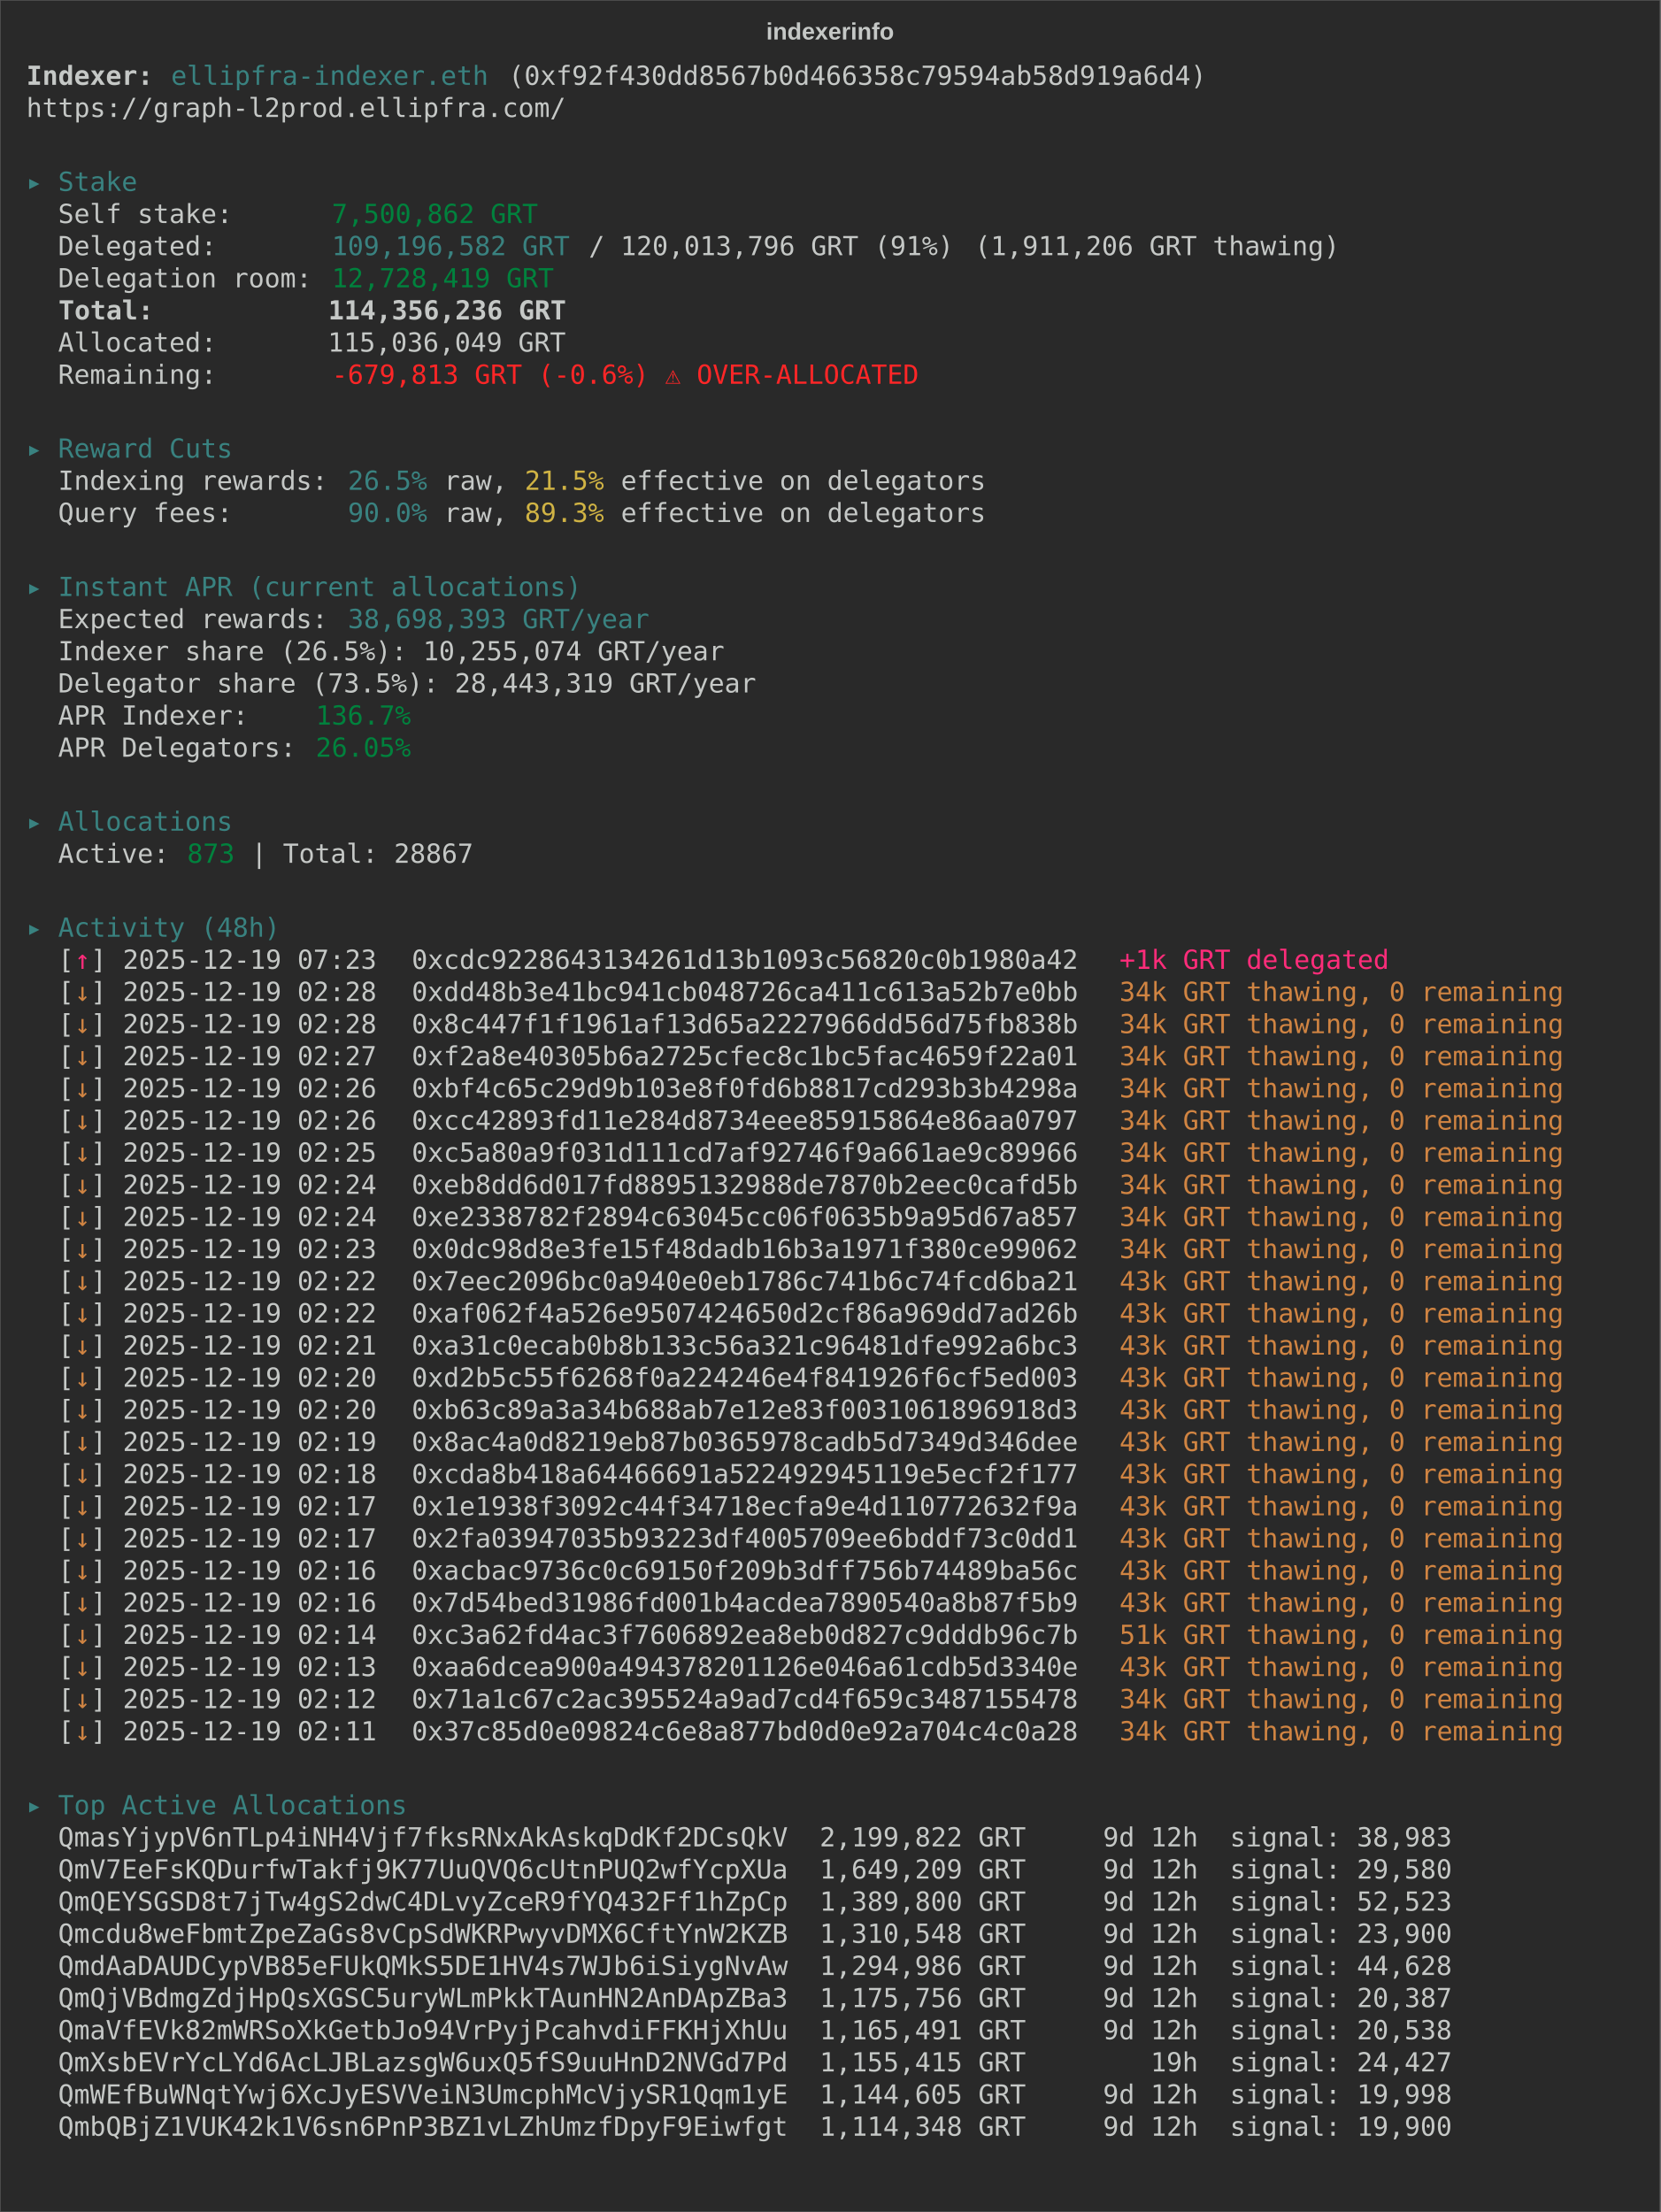
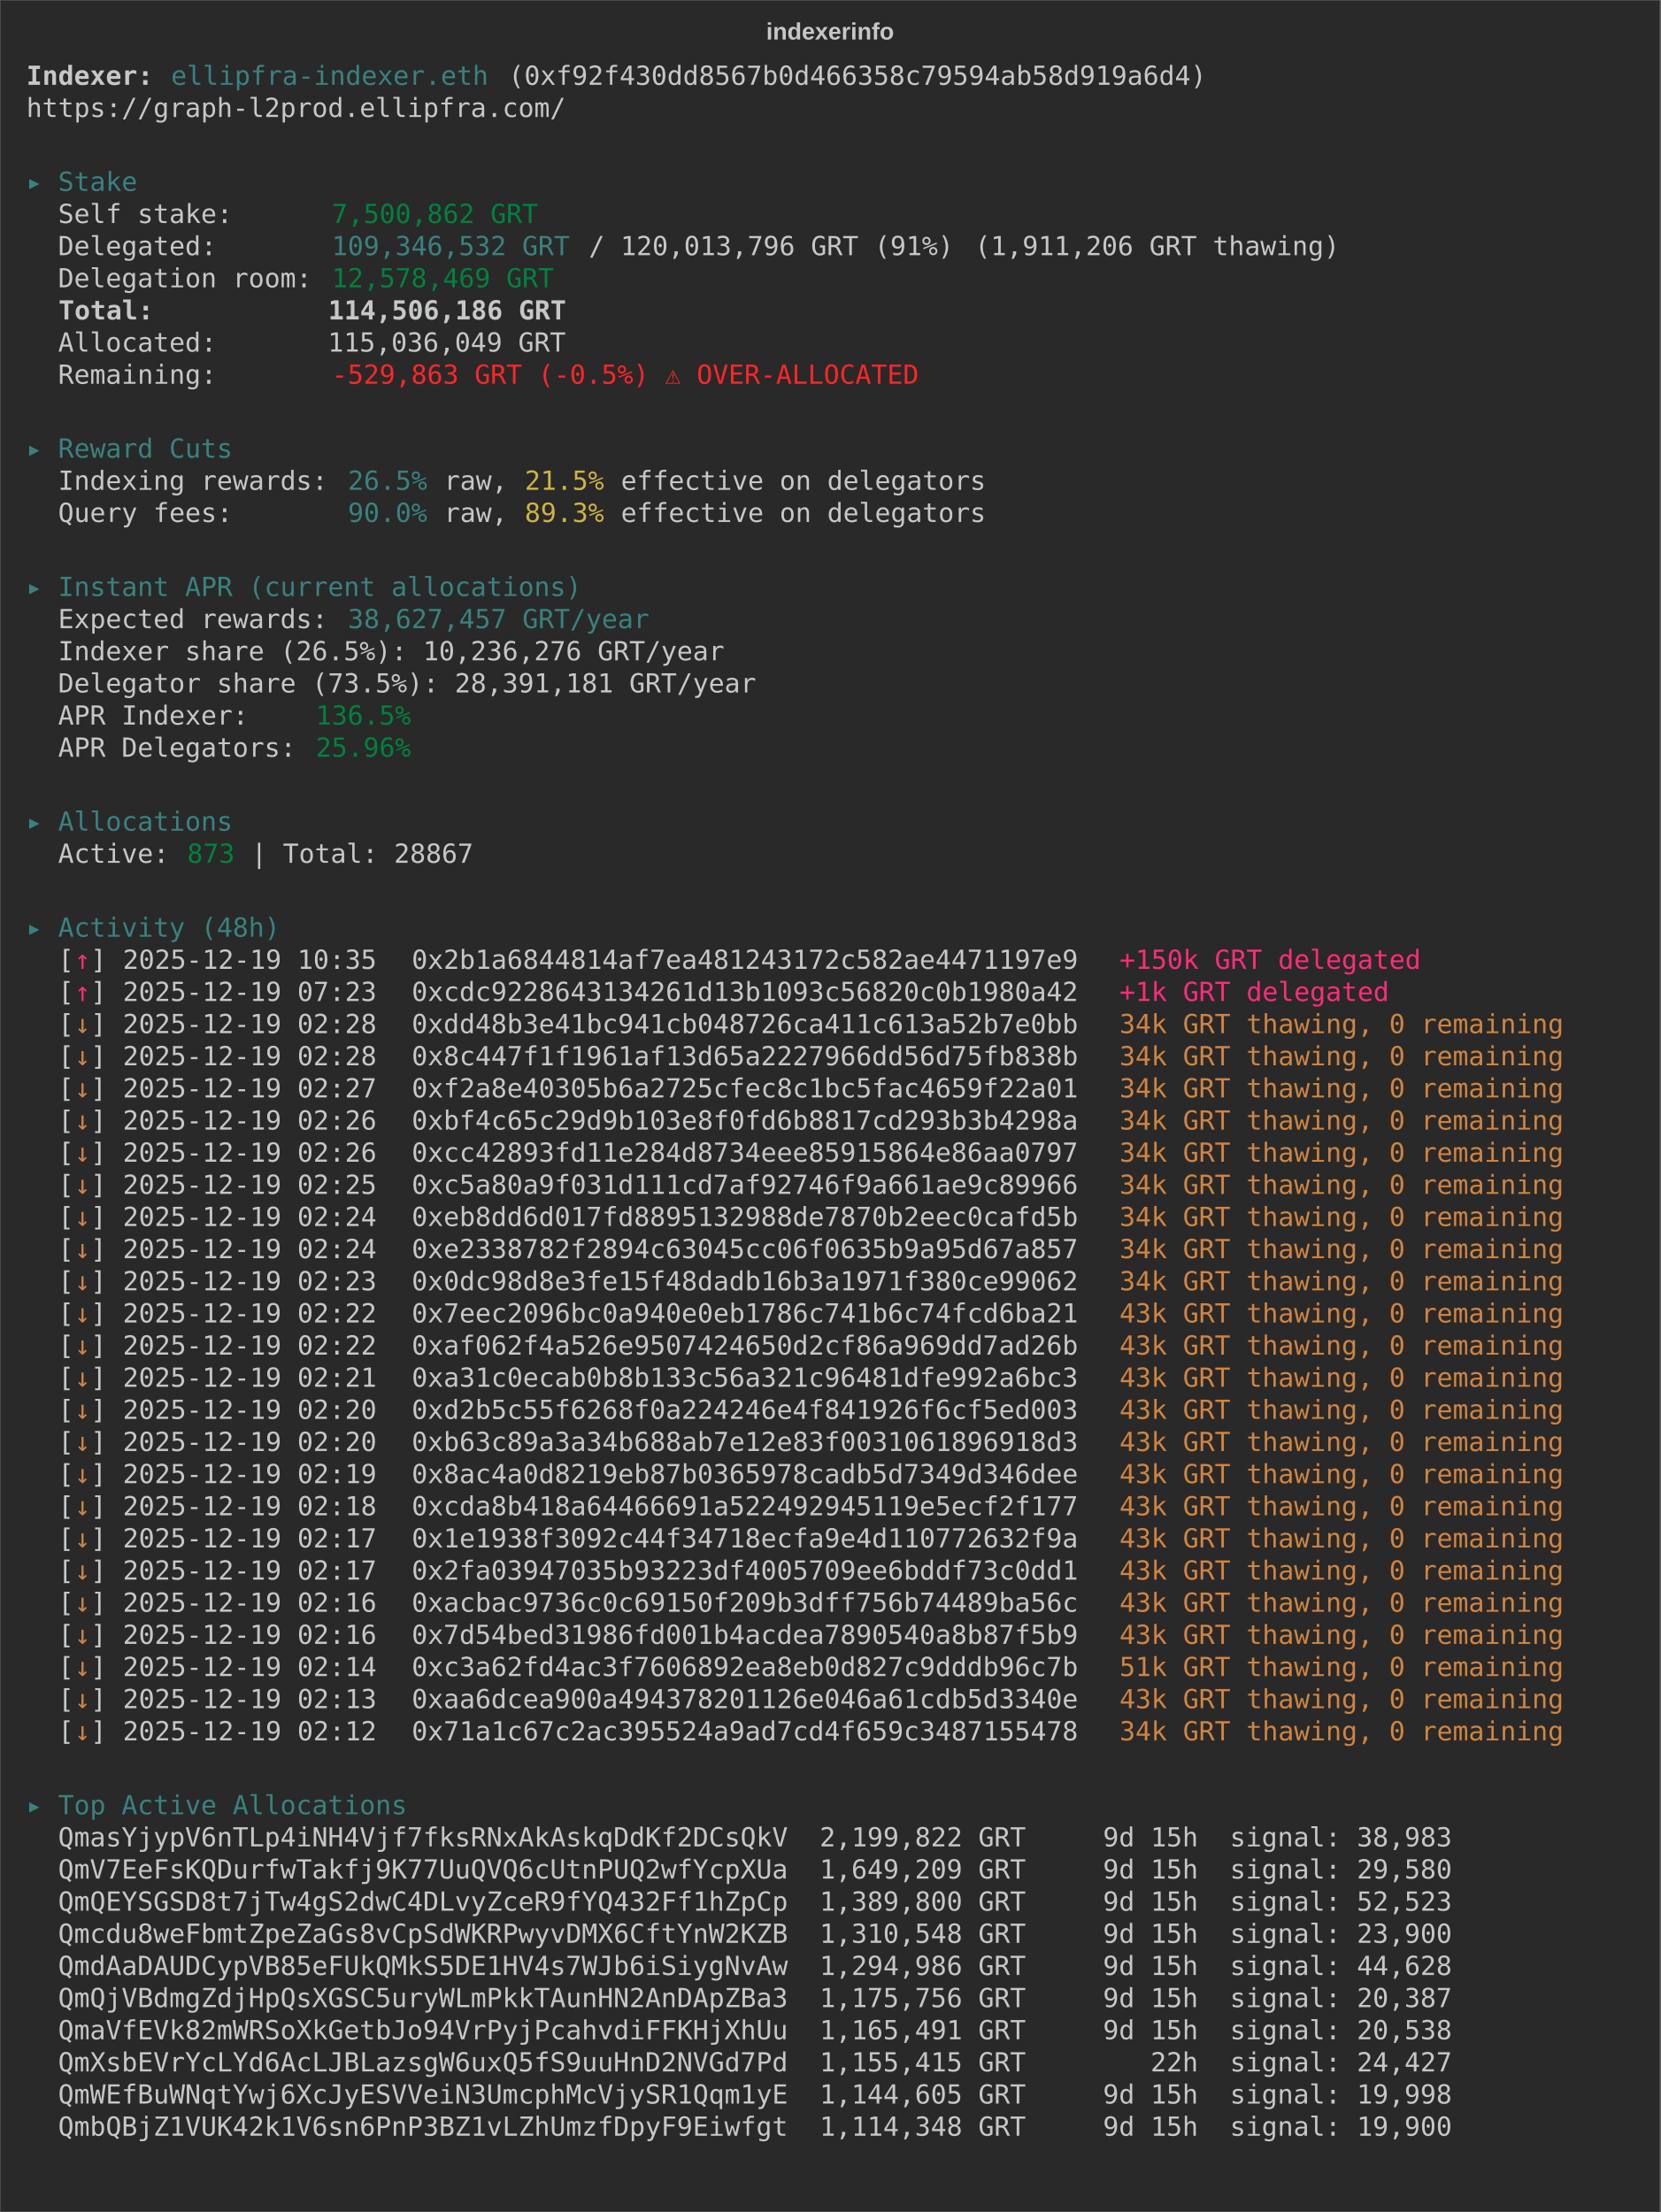
<svg xmlns="http://www.w3.org/2000/svg" class="terminal-output" viewBox="0 0 1260.0 1679.0">
  <style>
        .terminal-text {
            font-family: "Fira Code", monospace;
            font-size: 20px;
            line-height: 24.4px;
        }
        .terminal-title {
            font-size: 18px;
            font-weight: bold;
            font-family: arial;
        }
    </style>
  <defs>
    <clipPath id="terminal-clip">
      <rect x="0" y="0" width="1220.0" height="1619.0" />
    </clipPath>
  </defs>
  <rect x="0" y="0" width="1260.0" height="1679.0" fill="#292929" stroke="#555" stroke-width="1" />
  <text class="terminal-title" x="630.0" y="30" text-anchor="middle" fill="#c5c8c6">indexerinfo</text>
  <g transform="translate(20, 40)" clip-path="url(#terminal-clip)">
    <text class="terminal-text" x="0.0" y="24.4" fill="#c5c8c6" font-weight="bold" xml:space="preserve">Indexer:</text>
    <text class="terminal-text" x="97.6" y="24.4" fill="#c5c8c6" font-weight="normal" xml:space="preserve"> </text>
    <text class="terminal-text" x="109.8" y="24.4" fill="#398280" font-weight="normal" xml:space="preserve">ellipfra-indexer.eth</text>
    <text class="terminal-text" x="353.8" y="24.4" fill="#c5c8c6" font-weight="normal" xml:space="preserve"> (0xf92f430dd8567b0d466358c79594ab58d919a6d4)</text>
    <text class="terminal-text" x="0.0" y="48.8" fill="#c5c8c6" font-weight="normal" xml:space="preserve">https://graph-l2prod.ellipfra.com/</text>
    <text class="terminal-text" x="0.0" y="104.9" fill="#398280" font-weight="normal" xml:space="preserve">▸ Stake</text>
    <text class="terminal-text" x="0.0" y="129.3" fill="#c5c8c6" font-weight="normal" xml:space="preserve">  Self stake:      </text>
    <text class="terminal-text" x="231.8" y="129.3" fill="#00823d" font-weight="normal" xml:space="preserve">7,500,862 GRT</text>
    <text class="terminal-text" x="0.0" y="153.7" fill="#c5c8c6" font-weight="normal" xml:space="preserve">  Delegated:       </text>
-     <text class="terminal-text" x="231.8" y="153.7" fill="#398280" font-weight="normal" xml:space="preserve">109,196,582 GRT</text>
+     <text class="terminal-text" x="231.8" y="153.7" fill="#398280" font-weight="normal" xml:space="preserve">109,346,532 GRT</text>
    <text class="terminal-text" x="414.8" y="153.7" fill="#c5c8c6" font-weight="normal" xml:space="preserve"> / 120,013,796 GRT (91%) </text>
    <text class="terminal-text" x="719.8" y="153.7" fill="#c5c8c6" font-weight="normal" xml:space="preserve">(1,911,206 GRT thawing)</text>
    <text class="terminal-text" x="0.0" y="178.1" fill="#c5c8c6" font-weight="normal" xml:space="preserve">  Delegation room: </text>
-     <text class="terminal-text" x="231.8" y="178.1" fill="#00823d" font-weight="normal" xml:space="preserve">12,728,419 GRT</text>
+     <text class="terminal-text" x="231.8" y="178.1" fill="#00823d" font-weight="normal" xml:space="preserve">12,578,469 GRT</text>
    <text class="terminal-text" x="0.0" y="202.5" fill="#c5c8c6" font-weight="normal" xml:space="preserve">  </text>
-     <text class="terminal-text" x="24.4" y="202.5" fill="#c5c8c6" font-weight="bold" xml:space="preserve">Total:           114,356,236 GRT</text>
+     <text class="terminal-text" x="24.4" y="202.5" fill="#c5c8c6" font-weight="bold" xml:space="preserve">Total:           114,506,186 GRT</text>
    <text class="terminal-text" x="0.0" y="226.9" fill="#c5c8c6" font-weight="normal" xml:space="preserve">  Allocated:       115,036,049 GRT</text>
    <text class="terminal-text" x="0.0" y="251.3" fill="#c5c8c6" font-weight="normal" xml:space="preserve">  Remaining:       </text>
-     <text class="terminal-text" x="231.8" y="251.3" fill="#ff2627" font-weight="normal" xml:space="preserve">-679,813 GRT (-0.6%) ⚠ OVER-ALLOCATED</text>
+     <text class="terminal-text" x="231.8" y="251.3" fill="#ff2627" font-weight="normal" xml:space="preserve">-529,863 GRT (-0.5%) ⚠ OVER-ALLOCATED</text>
    <text class="terminal-text" x="0.0" y="307.4" fill="#398280" font-weight="normal" xml:space="preserve">▸ Reward Cuts</text>
    <text class="terminal-text" x="0.0" y="331.8" fill="#c5c8c6" font-weight="normal" xml:space="preserve">  Indexing rewards: </text>
    <text class="terminal-text" x="244.0" y="331.8" fill="#398280" font-weight="normal" xml:space="preserve">26.5%</text>
    <text class="terminal-text" x="305.0" y="331.8" fill="#c5c8c6" font-weight="normal" xml:space="preserve"> raw, </text>
    <text class="terminal-text" x="378.2" y="331.8" fill="#d0b344" font-weight="normal" xml:space="preserve">21.5%</text>
    <text class="terminal-text" x="439.2" y="331.8" fill="#c5c8c6" font-weight="normal" xml:space="preserve"> effective on delegators</text>
    <text class="terminal-text" x="0.0" y="356.2" fill="#c5c8c6" font-weight="normal" xml:space="preserve">  Query fees:       </text>
    <text class="terminal-text" x="244.0" y="356.2" fill="#398280" font-weight="normal" xml:space="preserve">90.0%</text>
    <text class="terminal-text" x="305.0" y="356.2" fill="#c5c8c6" font-weight="normal" xml:space="preserve"> raw, </text>
    <text class="terminal-text" x="378.2" y="356.2" fill="#d0b344" font-weight="normal" xml:space="preserve">89.3%</text>
    <text class="terminal-text" x="439.2" y="356.2" fill="#c5c8c6" font-weight="normal" xml:space="preserve"> effective on delegators</text>
    <text class="terminal-text" x="0.0" y="412.4" fill="#398280" font-weight="normal" xml:space="preserve">▸ Instant APR (current allocations)</text>
    <text class="terminal-text" x="0.0" y="436.8" fill="#c5c8c6" font-weight="normal" xml:space="preserve">  Expected rewards: </text>
-     <text class="terminal-text" x="244.0" y="436.8" fill="#398280" font-weight="normal" xml:space="preserve">38,698,393 GRT/year</text>
-     <text class="terminal-text" x="0.0" y="461.2" fill="#c5c8c6" font-weight="normal" xml:space="preserve">  Indexer share (26.5%): 10,255,074 GRT/year</text>
-     <text class="terminal-text" x="0.0" y="485.6" fill="#c5c8c6" font-weight="normal" xml:space="preserve">  Delegator share (73.5%): 28,443,319 GRT/year</text>
+     <text class="terminal-text" x="244.0" y="436.8" fill="#398280" font-weight="normal" xml:space="preserve">38,627,457 GRT/year</text>
+     <text class="terminal-text" x="0.0" y="461.2" fill="#c5c8c6" font-weight="normal" xml:space="preserve">  Indexer share (26.5%): 10,236,276 GRT/year</text>
+     <text class="terminal-text" x="0.0" y="485.6" fill="#c5c8c6" font-weight="normal" xml:space="preserve">  Delegator share (73.5%): 28,391,181 GRT/year</text>
    <text class="terminal-text" x="0.0" y="510.0" fill="#c5c8c6" font-weight="normal" xml:space="preserve">  APR Indexer:    </text>
-     <text class="terminal-text" x="219.6" y="510.0" fill="#00823d" font-weight="normal" xml:space="preserve">136.7%</text>
+     <text class="terminal-text" x="219.6" y="510.0" fill="#00823d" font-weight="normal" xml:space="preserve">136.5%</text>
    <text class="terminal-text" x="0.0" y="534.4" fill="#c5c8c6" font-weight="normal" xml:space="preserve">  APR Delegators: </text>
-     <text class="terminal-text" x="219.6" y="534.4" fill="#00823d" font-weight="normal" xml:space="preserve">26.05%</text>
+     <text class="terminal-text" x="219.6" y="534.4" fill="#00823d" font-weight="normal" xml:space="preserve">25.96%</text>
    <text class="terminal-text" x="0.0" y="590.5" fill="#398280" font-weight="normal" xml:space="preserve">▸ Allocations</text>
    <text class="terminal-text" x="0.0" y="614.9" fill="#c5c8c6" font-weight="normal" xml:space="preserve">  Active: </text>
    <text class="terminal-text" x="122.0" y="614.9" fill="#00823d" font-weight="normal" xml:space="preserve">873</text>
    <text class="terminal-text" x="158.6" y="614.9" fill="#c5c8c6" font-weight="normal" xml:space="preserve"> | Total: 28867</text>
    <text class="terminal-text" x="0.0" y="671.0" fill="#398280" font-weight="normal" xml:space="preserve">▸ Activity (48h)</text>
    <text class="terminal-text" x="0.0" y="695.4" fill="#c5c8c6" font-weight="normal" xml:space="preserve">  [</text>
    <text class="terminal-text" x="36.6" y="695.4" fill="#ff2c7a" font-weight="normal" xml:space="preserve">↑</text>
    <text class="terminal-text" x="48.8" y="695.4" fill="#c5c8c6" font-weight="normal" xml:space="preserve">] </text>
-     <text class="terminal-text" x="73.2" y="695.4" fill="#c5c8c6" font-weight="normal" xml:space="preserve">2025-12-19 07:23</text>
-     <text class="terminal-text" x="268.4" y="695.4" fill="#c5c8c6" font-weight="normal" xml:space="preserve">  0xcdc9228643134261d13b1093c56820c0b1980a42  </text>
-     <text class="terminal-text" x="829.6" y="695.4" fill="#ff2c7a" font-weight="normal" xml:space="preserve">+1k GRT delegated</text>
+     <text class="terminal-text" x="73.2" y="695.4" fill="#c5c8c6" font-weight="normal" xml:space="preserve">2025-12-19 10:35</text>
+     <text class="terminal-text" x="268.4" y="695.4" fill="#c5c8c6" font-weight="normal" xml:space="preserve">  0x2b1a6844814af7ea481243172c582ae4471197e9  </text>
+     <text class="terminal-text" x="829.6" y="695.4" fill="#ff2c7a" font-weight="normal" xml:space="preserve">+150k GRT delegated</text>
    <text class="terminal-text" x="0.0" y="719.8" fill="#c5c8c6" font-weight="normal" xml:space="preserve">  [</text>
-     <text class="terminal-text" x="36.6" y="719.8" fill="#d08442" font-weight="normal" xml:space="preserve">↓</text>
+     <text class="terminal-text" x="36.6" y="719.8" fill="#ff2c7a" font-weight="normal" xml:space="preserve">↑</text>
    <text class="terminal-text" x="48.8" y="719.8" fill="#c5c8c6" font-weight="normal" xml:space="preserve">] </text>
-     <text class="terminal-text" x="73.2" y="719.8" fill="#c5c8c6" font-weight="normal" xml:space="preserve">2025-12-19 02:28</text>
-     <text class="terminal-text" x="268.4" y="719.8" fill="#c5c8c6" font-weight="normal" xml:space="preserve">  0xdd48b3e41bc941cb048726ca411c613a52b7e0bb  </text>
-     <text class="terminal-text" x="829.6" y="719.8" fill="#d08442" font-weight="normal" xml:space="preserve">34k GRT thawing, 0 remaining</text>
+     <text class="terminal-text" x="73.2" y="719.8" fill="#c5c8c6" font-weight="normal" xml:space="preserve">2025-12-19 07:23</text>
+     <text class="terminal-text" x="268.4" y="719.8" fill="#c5c8c6" font-weight="normal" xml:space="preserve">  0xcdc9228643134261d13b1093c56820c0b1980a42  </text>
+     <text class="terminal-text" x="829.6" y="719.8" fill="#ff2c7a" font-weight="normal" xml:space="preserve">+1k GRT delegated</text>
    <text class="terminal-text" x="0.0" y="744.2" fill="#c5c8c6" font-weight="normal" xml:space="preserve">  [</text>
    <text class="terminal-text" x="36.6" y="744.2" fill="#d08442" font-weight="normal" xml:space="preserve">↓</text>
    <text class="terminal-text" x="48.8" y="744.2" fill="#c5c8c6" font-weight="normal" xml:space="preserve">] </text>
    <text class="terminal-text" x="73.2" y="744.2" fill="#c5c8c6" font-weight="normal" xml:space="preserve">2025-12-19 02:28</text>
-     <text class="terminal-text" x="268.4" y="744.2" fill="#c5c8c6" font-weight="normal" xml:space="preserve">  0x8c447f1f1961af13d65a2227966dd56d75fb838b  </text>
+     <text class="terminal-text" x="268.4" y="744.2" fill="#c5c8c6" font-weight="normal" xml:space="preserve">  0xdd48b3e41bc941cb048726ca411c613a52b7e0bb  </text>
    <text class="terminal-text" x="829.6" y="744.2" fill="#d08442" font-weight="normal" xml:space="preserve">34k GRT thawing, 0 remaining</text>
    <text class="terminal-text" x="0.0" y="768.6" fill="#c5c8c6" font-weight="normal" xml:space="preserve">  [</text>
    <text class="terminal-text" x="36.6" y="768.6" fill="#d08442" font-weight="normal" xml:space="preserve">↓</text>
    <text class="terminal-text" x="48.8" y="768.6" fill="#c5c8c6" font-weight="normal" xml:space="preserve">] </text>
-     <text class="terminal-text" x="73.2" y="768.6" fill="#c5c8c6" font-weight="normal" xml:space="preserve">2025-12-19 02:27</text>
-     <text class="terminal-text" x="268.4" y="768.6" fill="#c5c8c6" font-weight="normal" xml:space="preserve">  0xf2a8e40305b6a2725cfec8c1bc5fac4659f22a01  </text>
+     <text class="terminal-text" x="73.2" y="768.6" fill="#c5c8c6" font-weight="normal" xml:space="preserve">2025-12-19 02:28</text>
+     <text class="terminal-text" x="268.4" y="768.6" fill="#c5c8c6" font-weight="normal" xml:space="preserve">  0x8c447f1f1961af13d65a2227966dd56d75fb838b  </text>
    <text class="terminal-text" x="829.6" y="768.6" fill="#d08442" font-weight="normal" xml:space="preserve">34k GRT thawing, 0 remaining</text>
    <text class="terminal-text" x="0.0" y="793.0" fill="#c5c8c6" font-weight="normal" xml:space="preserve">  [</text>
    <text class="terminal-text" x="36.6" y="793.0" fill="#d08442" font-weight="normal" xml:space="preserve">↓</text>
    <text class="terminal-text" x="48.8" y="793.0" fill="#c5c8c6" font-weight="normal" xml:space="preserve">] </text>
-     <text class="terminal-text" x="73.2" y="793.0" fill="#c5c8c6" font-weight="normal" xml:space="preserve">2025-12-19 02:26</text>
-     <text class="terminal-text" x="268.4" y="793.0" fill="#c5c8c6" font-weight="normal" xml:space="preserve">  0xbf4c65c29d9b103e8f0fd6b8817cd293b3b4298a  </text>
+     <text class="terminal-text" x="73.2" y="793.0" fill="#c5c8c6" font-weight="normal" xml:space="preserve">2025-12-19 02:27</text>
+     <text class="terminal-text" x="268.4" y="793.0" fill="#c5c8c6" font-weight="normal" xml:space="preserve">  0xf2a8e40305b6a2725cfec8c1bc5fac4659f22a01  </text>
    <text class="terminal-text" x="829.6" y="793.0" fill="#d08442" font-weight="normal" xml:space="preserve">34k GRT thawing, 0 remaining</text>
    <text class="terminal-text" x="0.0" y="817.4" fill="#c5c8c6" font-weight="normal" xml:space="preserve">  [</text>
    <text class="terminal-text" x="36.6" y="817.4" fill="#d08442" font-weight="normal" xml:space="preserve">↓</text>
    <text class="terminal-text" x="48.8" y="817.4" fill="#c5c8c6" font-weight="normal" xml:space="preserve">] </text>
    <text class="terminal-text" x="73.2" y="817.4" fill="#c5c8c6" font-weight="normal" xml:space="preserve">2025-12-19 02:26</text>
-     <text class="terminal-text" x="268.4" y="817.4" fill="#c5c8c6" font-weight="normal" xml:space="preserve">  0xcc42893fd11e284d8734eee85915864e86aa0797  </text>
+     <text class="terminal-text" x="268.4" y="817.4" fill="#c5c8c6" font-weight="normal" xml:space="preserve">  0xbf4c65c29d9b103e8f0fd6b8817cd293b3b4298a  </text>
    <text class="terminal-text" x="829.6" y="817.4" fill="#d08442" font-weight="normal" xml:space="preserve">34k GRT thawing, 0 remaining</text>
    <text class="terminal-text" x="0.0" y="841.8" fill="#c5c8c6" font-weight="normal" xml:space="preserve">  [</text>
    <text class="terminal-text" x="36.6" y="841.8" fill="#d08442" font-weight="normal" xml:space="preserve">↓</text>
    <text class="terminal-text" x="48.8" y="841.8" fill="#c5c8c6" font-weight="normal" xml:space="preserve">] </text>
-     <text class="terminal-text" x="73.2" y="841.8" fill="#c5c8c6" font-weight="normal" xml:space="preserve">2025-12-19 02:25</text>
-     <text class="terminal-text" x="268.4" y="841.8" fill="#c5c8c6" font-weight="normal" xml:space="preserve">  0xc5a80a9f031d111cd7af92746f9a661ae9c89966  </text>
+     <text class="terminal-text" x="73.2" y="841.8" fill="#c5c8c6" font-weight="normal" xml:space="preserve">2025-12-19 02:26</text>
+     <text class="terminal-text" x="268.4" y="841.8" fill="#c5c8c6" font-weight="normal" xml:space="preserve">  0xcc42893fd11e284d8734eee85915864e86aa0797  </text>
    <text class="terminal-text" x="829.6" y="841.8" fill="#d08442" font-weight="normal" xml:space="preserve">34k GRT thawing, 0 remaining</text>
    <text class="terminal-text" x="0.0" y="866.2" fill="#c5c8c6" font-weight="normal" xml:space="preserve">  [</text>
    <text class="terminal-text" x="36.6" y="866.2" fill="#d08442" font-weight="normal" xml:space="preserve">↓</text>
    <text class="terminal-text" x="48.8" y="866.2" fill="#c5c8c6" font-weight="normal" xml:space="preserve">] </text>
-     <text class="terminal-text" x="73.2" y="866.2" fill="#c5c8c6" font-weight="normal" xml:space="preserve">2025-12-19 02:24</text>
-     <text class="terminal-text" x="268.4" y="866.2" fill="#c5c8c6" font-weight="normal" xml:space="preserve">  0xeb8dd6d017fd8895132988de7870b2eec0cafd5b  </text>
+     <text class="terminal-text" x="73.2" y="866.2" fill="#c5c8c6" font-weight="normal" xml:space="preserve">2025-12-19 02:25</text>
+     <text class="terminal-text" x="268.4" y="866.2" fill="#c5c8c6" font-weight="normal" xml:space="preserve">  0xc5a80a9f031d111cd7af92746f9a661ae9c89966  </text>
    <text class="terminal-text" x="829.6" y="866.2" fill="#d08442" font-weight="normal" xml:space="preserve">34k GRT thawing, 0 remaining</text>
    <text class="terminal-text" x="0.0" y="890.6" fill="#c5c8c6" font-weight="normal" xml:space="preserve">  [</text>
    <text class="terminal-text" x="36.6" y="890.6" fill="#d08442" font-weight="normal" xml:space="preserve">↓</text>
    <text class="terminal-text" x="48.8" y="890.6" fill="#c5c8c6" font-weight="normal" xml:space="preserve">] </text>
    <text class="terminal-text" x="73.2" y="890.6" fill="#c5c8c6" font-weight="normal" xml:space="preserve">2025-12-19 02:24</text>
-     <text class="terminal-text" x="268.4" y="890.6" fill="#c5c8c6" font-weight="normal" xml:space="preserve">  0xe2338782f2894c63045cc06f0635b9a95d67a857  </text>
+     <text class="terminal-text" x="268.4" y="890.6" fill="#c5c8c6" font-weight="normal" xml:space="preserve">  0xeb8dd6d017fd8895132988de7870b2eec0cafd5b  </text>
    <text class="terminal-text" x="829.6" y="890.6" fill="#d08442" font-weight="normal" xml:space="preserve">34k GRT thawing, 0 remaining</text>
    <text class="terminal-text" x="0.0" y="915.0" fill="#c5c8c6" font-weight="normal" xml:space="preserve">  [</text>
    <text class="terminal-text" x="36.6" y="915.0" fill="#d08442" font-weight="normal" xml:space="preserve">↓</text>
    <text class="terminal-text" x="48.8" y="915.0" fill="#c5c8c6" font-weight="normal" xml:space="preserve">] </text>
-     <text class="terminal-text" x="73.2" y="915.0" fill="#c5c8c6" font-weight="normal" xml:space="preserve">2025-12-19 02:23</text>
-     <text class="terminal-text" x="268.4" y="915.0" fill="#c5c8c6" font-weight="normal" xml:space="preserve">  0x0dc98d8e3fe15f48dadb16b3a1971f380ce99062  </text>
+     <text class="terminal-text" x="73.2" y="915.0" fill="#c5c8c6" font-weight="normal" xml:space="preserve">2025-12-19 02:24</text>
+     <text class="terminal-text" x="268.4" y="915.0" fill="#c5c8c6" font-weight="normal" xml:space="preserve">  0xe2338782f2894c63045cc06f0635b9a95d67a857  </text>
    <text class="terminal-text" x="829.6" y="915.0" fill="#d08442" font-weight="normal" xml:space="preserve">34k GRT thawing, 0 remaining</text>
    <text class="terminal-text" x="0.0" y="939.4" fill="#c5c8c6" font-weight="normal" xml:space="preserve">  [</text>
    <text class="terminal-text" x="36.6" y="939.4" fill="#d08442" font-weight="normal" xml:space="preserve">↓</text>
    <text class="terminal-text" x="48.8" y="939.4" fill="#c5c8c6" font-weight="normal" xml:space="preserve">] </text>
-     <text class="terminal-text" x="73.2" y="939.4" fill="#c5c8c6" font-weight="normal" xml:space="preserve">2025-12-19 02:22</text>
-     <text class="terminal-text" x="268.4" y="939.4" fill="#c5c8c6" font-weight="normal" xml:space="preserve">  0x7eec2096bc0a940e0eb1786c741b6c74fcd6ba21  </text>
-     <text class="terminal-text" x="829.6" y="939.4" fill="#d08442" font-weight="normal" xml:space="preserve">43k GRT thawing, 0 remaining</text>
+     <text class="terminal-text" x="73.2" y="939.4" fill="#c5c8c6" font-weight="normal" xml:space="preserve">2025-12-19 02:23</text>
+     <text class="terminal-text" x="268.4" y="939.4" fill="#c5c8c6" font-weight="normal" xml:space="preserve">  0x0dc98d8e3fe15f48dadb16b3a1971f380ce99062  </text>
+     <text class="terminal-text" x="829.6" y="939.4" fill="#d08442" font-weight="normal" xml:space="preserve">34k GRT thawing, 0 remaining</text>
    <text class="terminal-text" x="0.0" y="963.8" fill="#c5c8c6" font-weight="normal" xml:space="preserve">  [</text>
    <text class="terminal-text" x="36.6" y="963.8" fill="#d08442" font-weight="normal" xml:space="preserve">↓</text>
    <text class="terminal-text" x="48.8" y="963.8" fill="#c5c8c6" font-weight="normal" xml:space="preserve">] </text>
    <text class="terminal-text" x="73.2" y="963.8" fill="#c5c8c6" font-weight="normal" xml:space="preserve">2025-12-19 02:22</text>
-     <text class="terminal-text" x="268.4" y="963.8" fill="#c5c8c6" font-weight="normal" xml:space="preserve">  0xaf062f4a526e9507424650d2cf86a969dd7ad26b  </text>
+     <text class="terminal-text" x="268.4" y="963.8" fill="#c5c8c6" font-weight="normal" xml:space="preserve">  0x7eec2096bc0a940e0eb1786c741b6c74fcd6ba21  </text>
    <text class="terminal-text" x="829.6" y="963.8" fill="#d08442" font-weight="normal" xml:space="preserve">43k GRT thawing, 0 remaining</text>
    <text class="terminal-text" x="0.0" y="988.2" fill="#c5c8c6" font-weight="normal" xml:space="preserve">  [</text>
    <text class="terminal-text" x="36.6" y="988.2" fill="#d08442" font-weight="normal" xml:space="preserve">↓</text>
    <text class="terminal-text" x="48.8" y="988.2" fill="#c5c8c6" font-weight="normal" xml:space="preserve">] </text>
-     <text class="terminal-text" x="73.2" y="988.2" fill="#c5c8c6" font-weight="normal" xml:space="preserve">2025-12-19 02:21</text>
-     <text class="terminal-text" x="268.4" y="988.2" fill="#c5c8c6" font-weight="normal" xml:space="preserve">  0xa31c0ecab0b8b133c56a321c96481dfe992a6bc3  </text>
+     <text class="terminal-text" x="73.2" y="988.2" fill="#c5c8c6" font-weight="normal" xml:space="preserve">2025-12-19 02:22</text>
+     <text class="terminal-text" x="268.4" y="988.2" fill="#c5c8c6" font-weight="normal" xml:space="preserve">  0xaf062f4a526e9507424650d2cf86a969dd7ad26b  </text>
    <text class="terminal-text" x="829.6" y="988.2" fill="#d08442" font-weight="normal" xml:space="preserve">43k GRT thawing, 0 remaining</text>
    <text class="terminal-text" x="0.0" y="1012.6" fill="#c5c8c6" font-weight="normal" xml:space="preserve">  [</text>
    <text class="terminal-text" x="36.6" y="1012.6" fill="#d08442" font-weight="normal" xml:space="preserve">↓</text>
    <text class="terminal-text" x="48.8" y="1012.6" fill="#c5c8c6" font-weight="normal" xml:space="preserve">] </text>
-     <text class="terminal-text" x="73.2" y="1012.6" fill="#c5c8c6" font-weight="normal" xml:space="preserve">2025-12-19 02:20</text>
-     <text class="terminal-text" x="268.4" y="1012.6" fill="#c5c8c6" font-weight="normal" xml:space="preserve">  0xd2b5c55f6268f0a224246e4f841926f6cf5ed003  </text>
+     <text class="terminal-text" x="73.2" y="1012.6" fill="#c5c8c6" font-weight="normal" xml:space="preserve">2025-12-19 02:21</text>
+     <text class="terminal-text" x="268.4" y="1012.6" fill="#c5c8c6" font-weight="normal" xml:space="preserve">  0xa31c0ecab0b8b133c56a321c96481dfe992a6bc3  </text>
    <text class="terminal-text" x="829.6" y="1012.6" fill="#d08442" font-weight="normal" xml:space="preserve">43k GRT thawing, 0 remaining</text>
    <text class="terminal-text" x="0.0" y="1037.0" fill="#c5c8c6" font-weight="normal" xml:space="preserve">  [</text>
    <text class="terminal-text" x="36.6" y="1037.0" fill="#d08442" font-weight="normal" xml:space="preserve">↓</text>
    <text class="terminal-text" x="48.8" y="1037.0" fill="#c5c8c6" font-weight="normal" xml:space="preserve">] </text>
    <text class="terminal-text" x="73.2" y="1037.0" fill="#c5c8c6" font-weight="normal" xml:space="preserve">2025-12-19 02:20</text>
-     <text class="terminal-text" x="268.4" y="1037.0" fill="#c5c8c6" font-weight="normal" xml:space="preserve">  0xb63c89a3a34b688ab7e12e83f0031061896918d3  </text>
+     <text class="terminal-text" x="268.4" y="1037.0" fill="#c5c8c6" font-weight="normal" xml:space="preserve">  0xd2b5c55f6268f0a224246e4f841926f6cf5ed003  </text>
    <text class="terminal-text" x="829.6" y="1037.0" fill="#d08442" font-weight="normal" xml:space="preserve">43k GRT thawing, 0 remaining</text>
    <text class="terminal-text" x="0.0" y="1061.4" fill="#c5c8c6" font-weight="normal" xml:space="preserve">  [</text>
    <text class="terminal-text" x="36.6" y="1061.4" fill="#d08442" font-weight="normal" xml:space="preserve">↓</text>
    <text class="terminal-text" x="48.8" y="1061.4" fill="#c5c8c6" font-weight="normal" xml:space="preserve">] </text>
-     <text class="terminal-text" x="73.2" y="1061.4" fill="#c5c8c6" font-weight="normal" xml:space="preserve">2025-12-19 02:19</text>
-     <text class="terminal-text" x="268.4" y="1061.4" fill="#c5c8c6" font-weight="normal" xml:space="preserve">  0x8ac4a0d8219eb87b0365978cadb5d7349d346dee  </text>
+     <text class="terminal-text" x="73.2" y="1061.4" fill="#c5c8c6" font-weight="normal" xml:space="preserve">2025-12-19 02:20</text>
+     <text class="terminal-text" x="268.4" y="1061.4" fill="#c5c8c6" font-weight="normal" xml:space="preserve">  0xb63c89a3a34b688ab7e12e83f0031061896918d3  </text>
    <text class="terminal-text" x="829.6" y="1061.4" fill="#d08442" font-weight="normal" xml:space="preserve">43k GRT thawing, 0 remaining</text>
    <text class="terminal-text" x="0.0" y="1085.8" fill="#c5c8c6" font-weight="normal" xml:space="preserve">  [</text>
    <text class="terminal-text" x="36.6" y="1085.8" fill="#d08442" font-weight="normal" xml:space="preserve">↓</text>
    <text class="terminal-text" x="48.8" y="1085.8" fill="#c5c8c6" font-weight="normal" xml:space="preserve">] </text>
-     <text class="terminal-text" x="73.2" y="1085.8" fill="#c5c8c6" font-weight="normal" xml:space="preserve">2025-12-19 02:18</text>
-     <text class="terminal-text" x="268.4" y="1085.8" fill="#c5c8c6" font-weight="normal" xml:space="preserve">  0xcda8b418a64466691a522492945119e5ecf2f177  </text>
+     <text class="terminal-text" x="73.2" y="1085.8" fill="#c5c8c6" font-weight="normal" xml:space="preserve">2025-12-19 02:19</text>
+     <text class="terminal-text" x="268.4" y="1085.8" fill="#c5c8c6" font-weight="normal" xml:space="preserve">  0x8ac4a0d8219eb87b0365978cadb5d7349d346dee  </text>
    <text class="terminal-text" x="829.6" y="1085.8" fill="#d08442" font-weight="normal" xml:space="preserve">43k GRT thawing, 0 remaining</text>
    <text class="terminal-text" x="0.0" y="1110.2" fill="#c5c8c6" font-weight="normal" xml:space="preserve">  [</text>
    <text class="terminal-text" x="36.6" y="1110.2" fill="#d08442" font-weight="normal" xml:space="preserve">↓</text>
    <text class="terminal-text" x="48.8" y="1110.2" fill="#c5c8c6" font-weight="normal" xml:space="preserve">] </text>
-     <text class="terminal-text" x="73.2" y="1110.2" fill="#c5c8c6" font-weight="normal" xml:space="preserve">2025-12-19 02:17</text>
-     <text class="terminal-text" x="268.4" y="1110.2" fill="#c5c8c6" font-weight="normal" xml:space="preserve">  0x1e1938f3092c44f34718ecfa9e4d110772632f9a  </text>
+     <text class="terminal-text" x="73.2" y="1110.2" fill="#c5c8c6" font-weight="normal" xml:space="preserve">2025-12-19 02:18</text>
+     <text class="terminal-text" x="268.4" y="1110.2" fill="#c5c8c6" font-weight="normal" xml:space="preserve">  0xcda8b418a64466691a522492945119e5ecf2f177  </text>
    <text class="terminal-text" x="829.6" y="1110.2" fill="#d08442" font-weight="normal" xml:space="preserve">43k GRT thawing, 0 remaining</text>
    <text class="terminal-text" x="0.0" y="1134.6" fill="#c5c8c6" font-weight="normal" xml:space="preserve">  [</text>
    <text class="terminal-text" x="36.6" y="1134.6" fill="#d08442" font-weight="normal" xml:space="preserve">↓</text>
    <text class="terminal-text" x="48.8" y="1134.6" fill="#c5c8c6" font-weight="normal" xml:space="preserve">] </text>
    <text class="terminal-text" x="73.2" y="1134.6" fill="#c5c8c6" font-weight="normal" xml:space="preserve">2025-12-19 02:17</text>
-     <text class="terminal-text" x="268.4" y="1134.6" fill="#c5c8c6" font-weight="normal" xml:space="preserve">  0x2fa03947035b93223df4005709ee6bddf73c0dd1  </text>
+     <text class="terminal-text" x="268.4" y="1134.6" fill="#c5c8c6" font-weight="normal" xml:space="preserve">  0x1e1938f3092c44f34718ecfa9e4d110772632f9a  </text>
    <text class="terminal-text" x="829.6" y="1134.6" fill="#d08442" font-weight="normal" xml:space="preserve">43k GRT thawing, 0 remaining</text>
    <text class="terminal-text" x="0.0" y="1159.0" fill="#c5c8c6" font-weight="normal" xml:space="preserve">  [</text>
    <text class="terminal-text" x="36.6" y="1159.0" fill="#d08442" font-weight="normal" xml:space="preserve">↓</text>
    <text class="terminal-text" x="48.8" y="1159.0" fill="#c5c8c6" font-weight="normal" xml:space="preserve">] </text>
-     <text class="terminal-text" x="73.2" y="1159.0" fill="#c5c8c6" font-weight="normal" xml:space="preserve">2025-12-19 02:16</text>
-     <text class="terminal-text" x="268.4" y="1159.0" fill="#c5c8c6" font-weight="normal" xml:space="preserve">  0xacbac9736c0c69150f209b3dff756b74489ba56c  </text>
+     <text class="terminal-text" x="73.2" y="1159.0" fill="#c5c8c6" font-weight="normal" xml:space="preserve">2025-12-19 02:17</text>
+     <text class="terminal-text" x="268.4" y="1159.0" fill="#c5c8c6" font-weight="normal" xml:space="preserve">  0x2fa03947035b93223df4005709ee6bddf73c0dd1  </text>
    <text class="terminal-text" x="829.6" y="1159.0" fill="#d08442" font-weight="normal" xml:space="preserve">43k GRT thawing, 0 remaining</text>
    <text class="terminal-text" x="0.0" y="1183.4" fill="#c5c8c6" font-weight="normal" xml:space="preserve">  [</text>
    <text class="terminal-text" x="36.6" y="1183.4" fill="#d08442" font-weight="normal" xml:space="preserve">↓</text>
    <text class="terminal-text" x="48.8" y="1183.4" fill="#c5c8c6" font-weight="normal" xml:space="preserve">] </text>
    <text class="terminal-text" x="73.2" y="1183.4" fill="#c5c8c6" font-weight="normal" xml:space="preserve">2025-12-19 02:16</text>
-     <text class="terminal-text" x="268.4" y="1183.4" fill="#c5c8c6" font-weight="normal" xml:space="preserve">  0x7d54bed31986fd001b4acdea7890540a8b87f5b9  </text>
+     <text class="terminal-text" x="268.4" y="1183.4" fill="#c5c8c6" font-weight="normal" xml:space="preserve">  0xacbac9736c0c69150f209b3dff756b74489ba56c  </text>
    <text class="terminal-text" x="829.6" y="1183.4" fill="#d08442" font-weight="normal" xml:space="preserve">43k GRT thawing, 0 remaining</text>
    <text class="terminal-text" x="0.0" y="1207.8" fill="#c5c8c6" font-weight="normal" xml:space="preserve">  [</text>
    <text class="terminal-text" x="36.6" y="1207.8" fill="#d08442" font-weight="normal" xml:space="preserve">↓</text>
    <text class="terminal-text" x="48.8" y="1207.8" fill="#c5c8c6" font-weight="normal" xml:space="preserve">] </text>
-     <text class="terminal-text" x="73.2" y="1207.8" fill="#c5c8c6" font-weight="normal" xml:space="preserve">2025-12-19 02:14</text>
-     <text class="terminal-text" x="268.4" y="1207.8" fill="#c5c8c6" font-weight="normal" xml:space="preserve">  0xc3a62fd4ac3f7606892ea8eb0d827c9dddb96c7b  </text>
-     <text class="terminal-text" x="829.6" y="1207.8" fill="#d08442" font-weight="normal" xml:space="preserve">51k GRT thawing, 0 remaining</text>
+     <text class="terminal-text" x="73.2" y="1207.8" fill="#c5c8c6" font-weight="normal" xml:space="preserve">2025-12-19 02:16</text>
+     <text class="terminal-text" x="268.4" y="1207.8" fill="#c5c8c6" font-weight="normal" xml:space="preserve">  0x7d54bed31986fd001b4acdea7890540a8b87f5b9  </text>
+     <text class="terminal-text" x="829.6" y="1207.8" fill="#d08442" font-weight="normal" xml:space="preserve">43k GRT thawing, 0 remaining</text>
    <text class="terminal-text" x="0.0" y="1232.2" fill="#c5c8c6" font-weight="normal" xml:space="preserve">  [</text>
    <text class="terminal-text" x="36.6" y="1232.2" fill="#d08442" font-weight="normal" xml:space="preserve">↓</text>
    <text class="terminal-text" x="48.8" y="1232.2" fill="#c5c8c6" font-weight="normal" xml:space="preserve">] </text>
-     <text class="terminal-text" x="73.2" y="1232.2" fill="#c5c8c6" font-weight="normal" xml:space="preserve">2025-12-19 02:13</text>
-     <text class="terminal-text" x="268.4" y="1232.2" fill="#c5c8c6" font-weight="normal" xml:space="preserve">  0xaa6dcea900a494378201126e046a61cdb5d3340e  </text>
-     <text class="terminal-text" x="829.6" y="1232.2" fill="#d08442" font-weight="normal" xml:space="preserve">43k GRT thawing, 0 remaining</text>
+     <text class="terminal-text" x="73.2" y="1232.2" fill="#c5c8c6" font-weight="normal" xml:space="preserve">2025-12-19 02:14</text>
+     <text class="terminal-text" x="268.4" y="1232.2" fill="#c5c8c6" font-weight="normal" xml:space="preserve">  0xc3a62fd4ac3f7606892ea8eb0d827c9dddb96c7b  </text>
+     <text class="terminal-text" x="829.6" y="1232.2" fill="#d08442" font-weight="normal" xml:space="preserve">51k GRT thawing, 0 remaining</text>
    <text class="terminal-text" x="0.0" y="1256.6" fill="#c5c8c6" font-weight="normal" xml:space="preserve">  [</text>
    <text class="terminal-text" x="36.6" y="1256.6" fill="#d08442" font-weight="normal" xml:space="preserve">↓</text>
    <text class="terminal-text" x="48.8" y="1256.6" fill="#c5c8c6" font-weight="normal" xml:space="preserve">] </text>
-     <text class="terminal-text" x="73.2" y="1256.6" fill="#c5c8c6" font-weight="normal" xml:space="preserve">2025-12-19 02:12</text>
-     <text class="terminal-text" x="268.4" y="1256.6" fill="#c5c8c6" font-weight="normal" xml:space="preserve">  0x71a1c67c2ac395524a9ad7cd4f659c3487155478  </text>
-     <text class="terminal-text" x="829.6" y="1256.6" fill="#d08442" font-weight="normal" xml:space="preserve">34k GRT thawing, 0 remaining</text>
+     <text class="terminal-text" x="73.2" y="1256.6" fill="#c5c8c6" font-weight="normal" xml:space="preserve">2025-12-19 02:13</text>
+     <text class="terminal-text" x="268.4" y="1256.6" fill="#c5c8c6" font-weight="normal" xml:space="preserve">  0xaa6dcea900a494378201126e046a61cdb5d3340e  </text>
+     <text class="terminal-text" x="829.6" y="1256.6" fill="#d08442" font-weight="normal" xml:space="preserve">43k GRT thawing, 0 remaining</text>
    <text class="terminal-text" x="0.0" y="1281.0" fill="#c5c8c6" font-weight="normal" xml:space="preserve">  [</text>
    <text class="terminal-text" x="36.6" y="1281.0" fill="#d08442" font-weight="normal" xml:space="preserve">↓</text>
    <text class="terminal-text" x="48.8" y="1281.0" fill="#c5c8c6" font-weight="normal" xml:space="preserve">] </text>
-     <text class="terminal-text" x="73.2" y="1281.0" fill="#c5c8c6" font-weight="normal" xml:space="preserve">2025-12-19 02:11</text>
-     <text class="terminal-text" x="268.4" y="1281.0" fill="#c5c8c6" font-weight="normal" xml:space="preserve">  0x37c85d0e09824c6e8a877bd0d0e92a704c4c0a28  </text>
+     <text class="terminal-text" x="73.2" y="1281.0" fill="#c5c8c6" font-weight="normal" xml:space="preserve">2025-12-19 02:12</text>
+     <text class="terminal-text" x="268.4" y="1281.0" fill="#c5c8c6" font-weight="normal" xml:space="preserve">  0x71a1c67c2ac395524a9ad7cd4f659c3487155478  </text>
    <text class="terminal-text" x="829.6" y="1281.0" fill="#d08442" font-weight="normal" xml:space="preserve">34k GRT thawing, 0 remaining</text>
    <text class="terminal-text" x="0.0" y="1337.1" fill="#398280" font-weight="normal" xml:space="preserve">▸ Top Active Allocations</text>
    <text class="terminal-text" x="0.0" y="1361.5" fill="#c5c8c6" font-weight="normal" xml:space="preserve">  QmasYjypV6nTLp4iNH4Vjf7fksRNxAkAskqDdKf2DCsQkV  2,199,822 GRT  </text>
-     <text class="terminal-text" x="793.0" y="1361.5" fill="#c5c8c6" font-weight="normal" xml:space="preserve">  9d 12h  signal: 38,983</text>
+     <text class="terminal-text" x="793.0" y="1361.5" fill="#c5c8c6" font-weight="normal" xml:space="preserve">  9d 15h  signal: 38,983</text>
    <text class="terminal-text" x="0.0" y="1385.9" fill="#c5c8c6" font-weight="normal" xml:space="preserve">  QmV7EeFsKQDurfwTakfj9K77UuQVQ6cUtnPUQ2wfYcpXUa  1,649,209 GRT  </text>
-     <text class="terminal-text" x="793.0" y="1385.9" fill="#c5c8c6" font-weight="normal" xml:space="preserve">  9d 12h  signal: 29,580</text>
+     <text class="terminal-text" x="793.0" y="1385.9" fill="#c5c8c6" font-weight="normal" xml:space="preserve">  9d 15h  signal: 29,580</text>
    <text class="terminal-text" x="0.0" y="1410.3" fill="#c5c8c6" font-weight="normal" xml:space="preserve">  QmQEYSGSD8t7jTw4gS2dwC4DLvyZceR9fYQ432Ff1hZpCp  1,389,800 GRT  </text>
-     <text class="terminal-text" x="793.0" y="1410.3" fill="#c5c8c6" font-weight="normal" xml:space="preserve">  9d 12h  signal: 52,523</text>
+     <text class="terminal-text" x="793.0" y="1410.3" fill="#c5c8c6" font-weight="normal" xml:space="preserve">  9d 15h  signal: 52,523</text>
    <text class="terminal-text" x="0.0" y="1434.7" fill="#c5c8c6" font-weight="normal" xml:space="preserve">  Qmcdu8weFbmtZpeZaGs8vCpSdWKRPwyvDMX6CftYnW2KZB  1,310,548 GRT  </text>
-     <text class="terminal-text" x="793.0" y="1434.7" fill="#c5c8c6" font-weight="normal" xml:space="preserve">  9d 12h  signal: 23,900</text>
+     <text class="terminal-text" x="793.0" y="1434.7" fill="#c5c8c6" font-weight="normal" xml:space="preserve">  9d 15h  signal: 23,900</text>
    <text class="terminal-text" x="0.0" y="1459.1" fill="#c5c8c6" font-weight="normal" xml:space="preserve">  QmdAaDAUDCypVB85eFUkQMkS5DE1HV4s7WJb6iSiygNvAw  1,294,986 GRT  </text>
-     <text class="terminal-text" x="793.0" y="1459.1" fill="#c5c8c6" font-weight="normal" xml:space="preserve">  9d 12h  signal: 44,628</text>
+     <text class="terminal-text" x="793.0" y="1459.1" fill="#c5c8c6" font-weight="normal" xml:space="preserve">  9d 15h  signal: 44,628</text>
    <text class="terminal-text" x="0.0" y="1483.5" fill="#c5c8c6" font-weight="normal" xml:space="preserve">  QmQjVBdmgZdjHpQsXGSC5uryWLmPkkTAunHN2AnDApZBa3  1,175,756 GRT  </text>
-     <text class="terminal-text" x="793.0" y="1483.5" fill="#c5c8c6" font-weight="normal" xml:space="preserve">  9d 12h  signal: 20,387</text>
+     <text class="terminal-text" x="793.0" y="1483.5" fill="#c5c8c6" font-weight="normal" xml:space="preserve">  9d 15h  signal: 20,387</text>
    <text class="terminal-text" x="0.0" y="1507.9" fill="#c5c8c6" font-weight="normal" xml:space="preserve">  QmaVfEVk82mWRSoXkGetbJo94VrPyjPcahvdiFFKHjXhUu  1,165,491 GRT  </text>
-     <text class="terminal-text" x="793.0" y="1507.9" fill="#c5c8c6" font-weight="normal" xml:space="preserve">  9d 12h  signal: 20,538</text>
+     <text class="terminal-text" x="793.0" y="1507.9" fill="#c5c8c6" font-weight="normal" xml:space="preserve">  9d 15h  signal: 20,538</text>
    <text class="terminal-text" x="0.0" y="1532.3" fill="#c5c8c6" font-weight="normal" xml:space="preserve">  QmXsbEVrYcLYd6AcLJBLazsgW6uxQ5fS9uuHnD2NVGd7Pd  1,155,415 GRT  </text>
-     <text class="terminal-text" x="793.0" y="1532.3" fill="#c5c8c6" font-weight="normal" xml:space="preserve">     19h  signal: 24,427</text>
+     <text class="terminal-text" x="793.0" y="1532.3" fill="#c5c8c6" font-weight="normal" xml:space="preserve">     22h  signal: 24,427</text>
    <text class="terminal-text" x="0.0" y="1556.7" fill="#c5c8c6" font-weight="normal" xml:space="preserve">  QmWEfBuWNqtYwj6XcJyESVVeiN3UmcphMcVjySR1Qqm1yE  1,144,605 GRT  </text>
-     <text class="terminal-text" x="793.0" y="1556.7" fill="#c5c8c6" font-weight="normal" xml:space="preserve">  9d 12h  signal: 19,998</text>
+     <text class="terminal-text" x="793.0" y="1556.7" fill="#c5c8c6" font-weight="normal" xml:space="preserve">  9d 15h  signal: 19,998</text>
    <text class="terminal-text" x="0.0" y="1581.1" fill="#c5c8c6" font-weight="normal" xml:space="preserve">  QmbQBjZ1VUK42k1V6sn6PnP3BZ1vLZhUmzfDpyF9Eiwfgt  1,114,348 GRT  </text>
-     <text class="terminal-text" x="793.0" y="1581.1" fill="#c5c8c6" font-weight="normal" xml:space="preserve">  9d 12h  signal: 19,900</text>
+     <text class="terminal-text" x="793.0" y="1581.1" fill="#c5c8c6" font-weight="normal" xml:space="preserve">  9d 15h  signal: 19,900</text>
  </g>
</svg>
